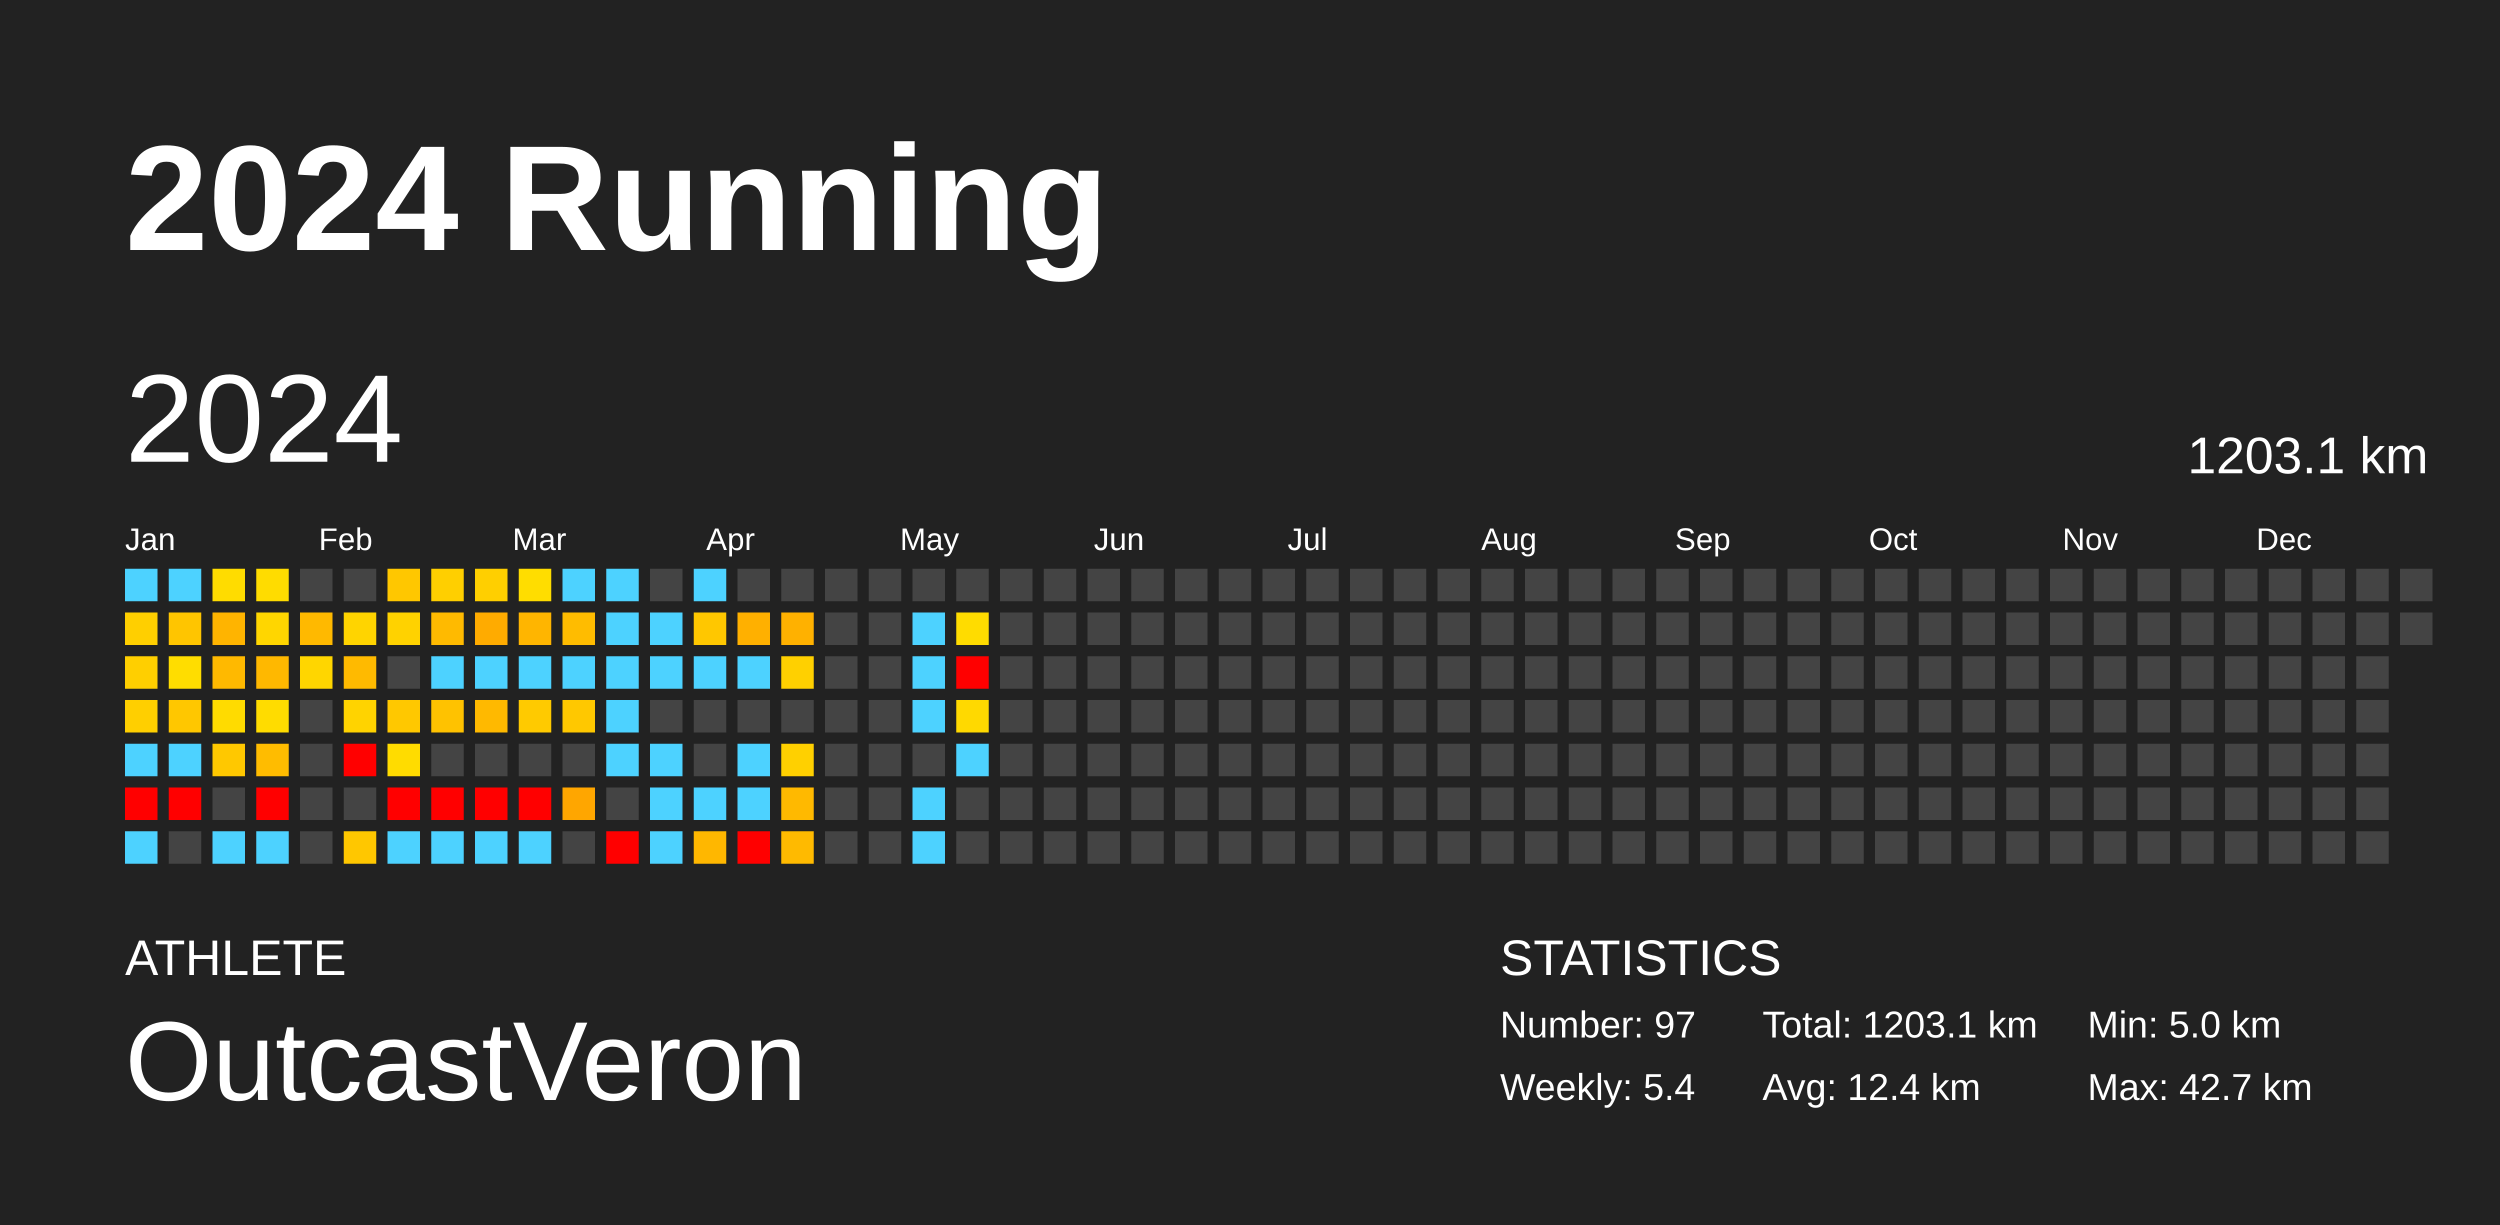
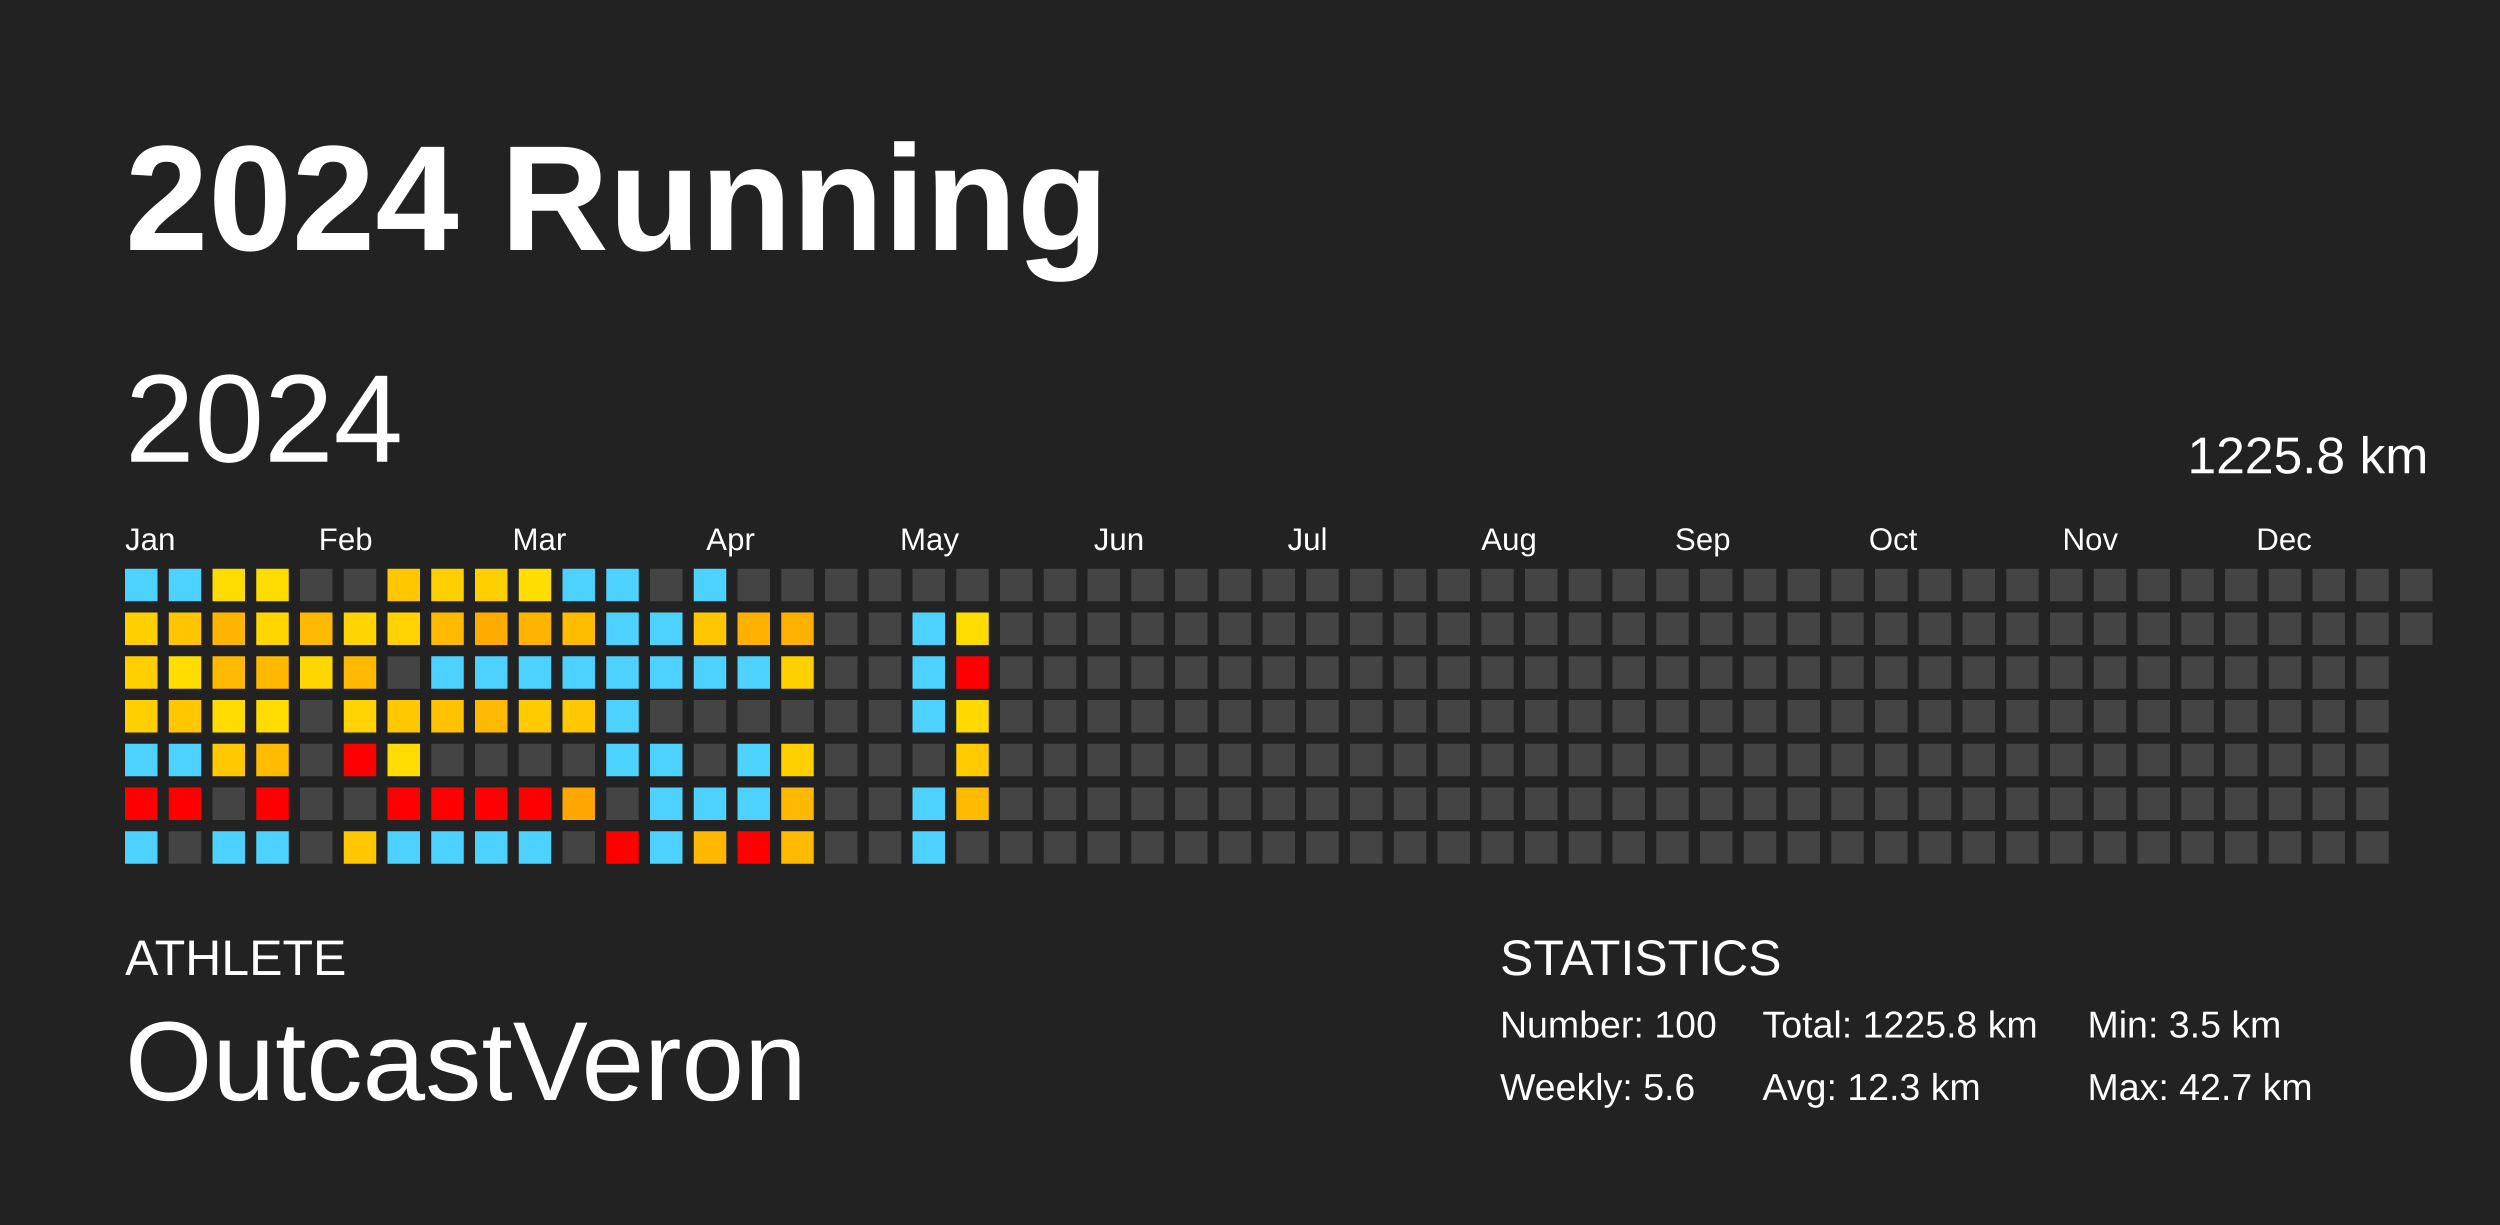
<svg xmlns="http://www.w3.org/2000/svg" baseProfile="full" height="98mm" version="1.1" viewBox="0,0,200,98" width="200mm">
  <defs />
  <rect fill="#222222" height="98" width="200" x="0" y="0" />
  <text fill="#FFFFFF" style="font-size:12px; font-family:Arial; font-weight:bold;" x="10" y="20">2024 Running</text>
  <text fill="#FFFFFF" style="font-size:4px; font-family:Arial" x="10" y="78">ATHLETE</text>
  <text fill="#FFFFFF" style="font-size:9px; font-family:Arial" x="10" y="88">OutcastVeron</text>
  <text fill="#FFFFFF" style="font-size:4px; font-family:Arial" x="120" y="78">STATISTICS</text>
-   <text fill="#FFFFFF" style="font-size:3px; font-family:Arial" x="120" y="83">Number: 97</text>
-   <text fill="#FFFFFF" style="font-size:3px; font-family:Arial" x="120" y="88">Weekly: 5.4</text>
-   <text fill="#FFFFFF" style="font-size:3px; font-family:Arial" x="141" y="83">Total: 1203.1 km</text>
-   <text fill="#FFFFFF" style="font-size:3px; font-family:Arial" x="141" y="88">Avg: 12.4 km</text>
-   <text fill="#FFFFFF" style="font-size:3px; font-family:Arial" x="167" y="83">Min: 5.0 km</text>
+   <text fill="#FFFFFF" style="font-size:3px; font-family:Arial" x="120" y="83">Number: 100</text>
+   <text fill="#FFFFFF" style="font-size:3px; font-family:Arial" x="120" y="88">Weekly: 5.6</text>
+   <text fill="#FFFFFF" style="font-size:3px; font-family:Arial" x="141" y="83">Total: 1225.8 km</text>
+   <text fill="#FFFFFF" style="font-size:3px; font-family:Arial" x="141" y="88">Avg: 12.3 km</text>
+   <text fill="#FFFFFF" style="font-size:3px; font-family:Arial" x="167" y="83">Min: 3.5 km</text>
  <text fill="#FFFFFF" style="font-size:3px; font-family:Arial" x="167" y="88">Max: 42.7 km</text>
  <text dominant-baseline="hanging" fill="#FFFFFF" style="font-size:10.0px; font-family:Arial;" x="10" y="30">2024</text>
-   <text dominant-baseline="hanging" fill="#FFFFFF" style="font-size:4.125px; font-family:Arial;" x="175" y="35">1203.1 km</text>
+   <text dominant-baseline="hanging" fill="#FFFFFF" style="font-size:4.125px; font-family:Arial;" x="175" y="35">1225.8 km</text>
  <text fill="#FFFFFF" style="font-size:2.5px; font-family:Arial" x="10.0" y="44">Jan</text>
  <text fill="#FFFFFF" style="font-size:2.5px; font-family:Arial" x="25.5" y="44">Feb</text>
  <text fill="#FFFFFF" style="font-size:2.5px; font-family:Arial" x="41.0" y="44">Mar</text>
  <text fill="#FFFFFF" style="font-size:2.5px; font-family:Arial" x="56.5" y="44">Apr</text>
  <text fill="#FFFFFF" style="font-size:2.5px; font-family:Arial" x="72.0" y="44">May</text>
  <text fill="#FFFFFF" style="font-size:2.5px; font-family:Arial" x="87.5" y="44">Jun</text>
  <text fill="#FFFFFF" style="font-size:2.5px; font-family:Arial" x="103.0" y="44">Jul</text>
  <text fill="#FFFFFF" style="font-size:2.5px; font-family:Arial" x="118.5" y="44">Aug</text>
  <text fill="#FFFFFF" style="font-size:2.5px; font-family:Arial" x="134.0" y="44">Sep</text>
  <text fill="#FFFFFF" style="font-size:2.5px; font-family:Arial" x="149.5" y="44">Oct</text>
  <text fill="#FFFFFF" style="font-size:2.5px; font-family:Arial" x="165.0" y="44">Nov</text>
  <text fill="#FFFFFF" style="font-size:2.5px; font-family:Arial" x="180.5" y="44">Dec</text>
  <rect fill="#4dd2ff" height="2.6" width="2.6" x="10.0" y="45.5" />
  <rect fill="#ffcf00" height="2.6" width="2.6" x="10.0" y="49.0" />
  <rect fill="#ffcf00" height="2.6" width="2.6" x="10.0" y="52.5" />
  <rect fill="#ffcf00" height="2.6" width="2.6" x="10.0" y="56.0" />
  <rect fill="#4dd2ff" height="2.6" width="2.6" x="10.0" y="59.5" />
  <rect fill="red" height="2.6" width="2.6" x="10.0" y="63.0" />
  <rect fill="#4dd2ff" height="2.6" width="2.6" x="10.0" y="66.5" />
  <rect fill="#4dd2ff" height="2.6" width="2.6" x="13.5" y="45.5" />
  <rect fill="#ffc500" height="2.6" width="2.6" x="13.5" y="49.0" />
  <rect fill="#ffdd00" height="2.6" width="2.6" x="13.5" y="52.5" />
  <rect fill="#ffc700" height="2.6" width="2.6" x="13.5" y="56.0" />
  <rect fill="#4dd2ff" height="2.6" width="2.6" x="13.5" y="59.5" />
  <rect fill="red" height="2.6" width="2.6" x="13.5" y="63.0" />
  <rect fill="#444444" height="2.6" width="2.6" x="13.5" y="66.5" />
  <rect fill="#ffdc00" height="2.6" width="2.6" x="17.0" y="45.5" />
  <rect fill="#ffb400" height="2.6" width="2.6" x="17.0" y="49.0" />
  <rect fill="#ffb900" height="2.6" width="2.6" x="17.0" y="52.5" />
  <rect fill="#ffdb00" height="2.6" width="2.6" x="17.0" y="56.0" />
  <rect fill="#ffc800" height="2.6" width="2.6" x="17.0" y="59.5" />
  <rect fill="#444444" height="2.6" width="2.6" x="17.0" y="63.0" />
  <rect fill="#4dd2ff" height="2.6" width="2.6" x="17.0" y="66.5" />
  <rect fill="#ffdc00" height="2.6" width="2.6" x="20.5" y="45.5" />
  <rect fill="#ffd600" height="2.6" width="2.6" x="20.5" y="49.0" />
  <rect fill="#ffb800" height="2.6" width="2.6" x="20.5" y="52.5" />
  <rect fill="#ffdc00" height="2.6" width="2.6" x="20.5" y="56.0" />
  <rect fill="#ffbc00" height="2.6" width="2.6" x="20.5" y="59.5" />
  <rect fill="red" height="2.6" width="2.6" x="20.5" y="63.0" />
  <rect fill="#4dd2ff" height="2.6" width="2.6" x="20.5" y="66.5" />
  <rect fill="#444444" height="2.6" width="2.6" x="24.0" y="45.5" />
  <rect fill="#ffb900" height="2.6" width="2.6" x="24.0" y="49.0" />
  <rect fill="#ffd600" height="2.6" width="2.6" x="24.0" y="52.5" />
  <rect fill="#444444" height="2.6" width="2.6" x="24.0" y="56.0" />
  <rect fill="#444444" height="2.6" width="2.6" x="24.0" y="59.5" />
  <rect fill="#444444" height="2.6" width="2.6" x="24.0" y="63.0" />
  <rect fill="#444444" height="2.6" width="2.6" x="24.0" y="66.5" />
  <rect fill="#444444" height="2.6" width="2.6" x="27.5" y="45.5" />
  <rect fill="#ffd400" height="2.6" width="2.6" x="27.5" y="49.0" />
  <rect fill="#ffba00" height="2.6" width="2.6" x="27.5" y="52.5" />
  <rect fill="#ffd300" height="2.6" width="2.6" x="27.5" y="56.0" />
  <rect fill="red" height="2.6" width="2.6" x="27.5" y="59.5" />
  <rect fill="#444444" height="2.6" width="2.6" x="27.5" y="63.0" />
  <rect fill="#ffc700" height="2.6" width="2.6" x="27.5" y="66.5" />
  <rect fill="#ffc700" height="2.6" width="2.6" x="31.0" y="45.5" />
  <rect fill="#ffd200" height="2.6" width="2.6" x="31.0" y="49.0" />
  <rect fill="#444444" height="2.6" width="2.6" x="31.0" y="52.5" />
  <rect fill="#ffc800" height="2.6" width="2.6" x="31.0" y="56.0" />
  <rect fill="#ffdc00" height="2.6" width="2.6" x="31.0" y="59.5" />
  <rect fill="red" height="2.6" width="2.6" x="31.0" y="63.0" />
  <rect fill="#4dd2ff" height="2.6" width="2.6" x="31.0" y="66.5" />
  <rect fill="#ffcf00" height="2.6" width="2.6" x="34.5" y="45.5" />
  <rect fill="#ffba00" height="2.6" width="2.6" x="34.5" y="49.0" />
  <rect fill="#4dd2ff" height="2.6" width="2.6" x="34.5" y="52.5" />
  <rect fill="#ffc200" height="2.6" width="2.6" x="34.5" y="56.0" />
  <rect fill="#444444" height="2.6" width="2.6" x="34.5" y="59.5" />
  <rect fill="red" height="2.6" width="2.6" x="34.5" y="63.0" />
  <rect fill="#4dd2ff" height="2.6" width="2.6" x="34.5" y="66.5" />
  <rect fill="#ffcf00" height="2.6" width="2.6" x="38.0" y="45.5" />
  <rect fill="#ffab00" height="2.6" width="2.6" x="38.0" y="49.0" />
  <rect fill="#4dd2ff" height="2.6" width="2.6" x="38.0" y="52.5" />
  <rect fill="#ffb900" height="2.6" width="2.6" x="38.0" y="56.0" />
  <rect fill="#444444" height="2.6" width="2.6" x="38.0" y="59.5" />
  <rect fill="red" height="2.6" width="2.6" x="38.0" y="63.0" />
  <rect fill="#4dd2ff" height="2.6" width="2.6" x="38.0" y="66.5" />
  <rect fill="#ffdd00" height="2.6" width="2.6" x="41.5" y="45.5" />
  <rect fill="#ffb500" height="2.6" width="2.6" x="41.5" y="49.0" />
  <rect fill="#4dd2ff" height="2.6" width="2.6" x="41.5" y="52.5" />
  <rect fill="#ffca00" height="2.6" width="2.6" x="41.5" y="56.0" />
  <rect fill="#444444" height="2.6" width="2.6" x="41.5" y="59.5" />
  <rect fill="red" height="2.6" width="2.6" x="41.5" y="63.0" />
  <rect fill="#4dd2ff" height="2.6" width="2.6" x="41.5" y="66.5" />
  <rect fill="#4dd2ff" height="2.6" width="2.6" x="45.0" y="45.5" />
  <rect fill="#ffbc00" height="2.6" width="2.6" x="45.0" y="49.0" />
  <rect fill="#4dd2ff" height="2.6" width="2.6" x="45.0" y="52.5" />
  <rect fill="#ffc800" height="2.6" width="2.6" x="45.0" y="56.0" />
  <rect fill="#444444" height="2.6" width="2.6" x="45.0" y="59.5" />
  <rect fill="#ffa600" height="2.6" width="2.6" x="45.0" y="63.0" />
  <rect fill="#444444" height="2.6" width="2.6" x="45.0" y="66.5" />
  <rect fill="#4dd2ff" height="2.6" width="2.6" x="48.5" y="45.5" />
  <rect fill="#4dd2ff" height="2.6" width="2.6" x="48.5" y="49.0" />
  <rect fill="#4dd2ff" height="2.6" width="2.6" x="48.5" y="52.5" />
  <rect fill="#4dd2ff" height="2.6" width="2.6" x="48.5" y="56.0" />
  <rect fill="#4dd2ff" height="2.6" width="2.6" x="48.5" y="59.5" />
  <rect fill="#444444" height="2.6" width="2.6" x="48.5" y="63.0" />
  <rect fill="red" height="2.6" width="2.6" x="48.5" y="66.5" />
  <rect fill="#444444" height="2.6" width="2.6" x="52.0" y="45.5" />
  <rect fill="#4dd2ff" height="2.6" width="2.6" x="52.0" y="49.0" />
  <rect fill="#4dd2ff" height="2.6" width="2.6" x="52.0" y="52.5" />
  <rect fill="#444444" height="2.6" width="2.6" x="52.0" y="56.0" />
  <rect fill="#4dd2ff" height="2.6" width="2.6" x="52.0" y="59.5" />
  <rect fill="#4dd2ff" height="2.6" width="2.6" x="52.0" y="63.0" />
  <rect fill="#4dd2ff" height="2.6" width="2.6" x="52.0" y="66.5" />
  <rect fill="#4dd2ff" height="2.6" width="2.6" x="55.5" y="45.5" />
  <rect fill="#ffc700" height="2.6" width="2.6" x="55.5" y="49.0" />
  <rect fill="#4dd2ff" height="2.6" width="2.6" x="55.5" y="52.5" />
  <rect fill="#444444" height="2.6" width="2.6" x="55.5" y="56.0" />
  <rect fill="#444444" height="2.6" width="2.6" x="55.5" y="59.5" />
  <rect fill="#4dd2ff" height="2.6" width="2.6" x="55.5" y="63.0" />
  <rect fill="#ffb700" height="2.6" width="2.6" x="55.5" y="66.5" />
  <rect fill="#444444" height="2.6" width="2.6" x="59.0" y="45.5" />
  <rect fill="#ffb000" height="2.6" width="2.6" x="59.0" y="49.0" />
  <rect fill="#4dd2ff" height="2.6" width="2.6" x="59.0" y="52.5" />
  <rect fill="#444444" height="2.6" width="2.6" x="59.0" y="56.0" />
  <rect fill="#4dd2ff" height="2.6" width="2.6" x="59.0" y="59.5" />
  <rect fill="#4dd2ff" height="2.6" width="2.6" x="59.0" y="63.0" />
  <rect fill="red" height="2.6" width="2.6" x="59.0" y="66.5" />
  <rect fill="#444444" height="2.6" width="2.6" x="62.5" y="45.5" />
  <rect fill="#ffb100" height="2.6" width="2.6" x="62.5" y="49.0" />
  <rect fill="#ffd000" height="2.6" width="2.6" x="62.5" y="52.5" />
  <rect fill="#444444" height="2.6" width="2.6" x="62.5" y="56.0" />
  <rect fill="#ffd000" height="2.6" width="2.6" x="62.5" y="59.5" />
  <rect fill="#ffb900" height="2.6" width="2.6" x="62.5" y="63.0" />
  <rect fill="#ffba00" height="2.6" width="2.6" x="62.5" y="66.5" />
  <rect fill="#444444" height="2.6" width="2.6" x="66.0" y="45.5" />
  <rect fill="#444444" height="2.6" width="2.6" x="66.0" y="49.0" />
  <rect fill="#444444" height="2.6" width="2.6" x="66.0" y="52.5" />
  <rect fill="#444444" height="2.6" width="2.6" x="66.0" y="56.0" />
  <rect fill="#444444" height="2.6" width="2.6" x="66.0" y="59.5" />
  <rect fill="#444444" height="2.6" width="2.6" x="66.0" y="63.0" />
  <rect fill="#444444" height="2.6" width="2.6" x="66.0" y="66.5" />
  <rect fill="#444444" height="2.6" width="2.6" x="69.5" y="45.5" />
  <rect fill="#444444" height="2.6" width="2.6" x="69.5" y="49.0" />
  <rect fill="#444444" height="2.6" width="2.6" x="69.5" y="52.5" />
  <rect fill="#444444" height="2.6" width="2.6" x="69.5" y="56.0" />
  <rect fill="#444444" height="2.6" width="2.6" x="69.5" y="59.5" />
  <rect fill="#444444" height="2.6" width="2.6" x="69.5" y="63.0" />
  <rect fill="#444444" height="2.6" width="2.6" x="69.5" y="66.5" />
  <rect fill="#444444" height="2.6" width="2.6" x="73.0" y="45.5" />
  <rect fill="#4dd2ff" height="2.6" width="2.6" x="73.0" y="49.0" />
  <rect fill="#4dd2ff" height="2.6" width="2.6" x="73.0" y="52.5" />
  <rect fill="#4dd2ff" height="2.6" width="2.6" x="73.0" y="56.0" />
  <rect fill="#444444" height="2.6" width="2.6" x="73.0" y="59.5" />
  <rect fill="#4dd2ff" height="2.6" width="2.6" x="73.0" y="63.0" />
  <rect fill="#4dd2ff" height="2.6" width="2.6" x="73.0" y="66.5" />
  <rect fill="#444444" height="2.6" width="2.6" x="76.5" y="45.5" />
  <rect fill="#ffdc00" height="2.6" width="2.6" x="76.5" y="49.0" />
  <rect fill="red" height="2.6" width="2.6" x="76.5" y="52.5" />
  <rect fill="#ffd900" height="2.6" width="2.6" x="76.5" y="56.0" />
-   <rect fill="#4dd2ff" height="2.6" width="2.6" x="76.5" y="59.5" />
-   <rect fill="#444444" height="2.6" width="2.6" x="76.5" y="63.0" />
+   <rect fill="#ffcb00" height="2.6" width="2.6" x="76.5" y="59.5" />
+   <rect fill="#ffbb00" height="2.6" width="2.6" x="76.5" y="63.0" />
  <rect fill="#444444" height="2.6" width="2.6" x="76.5" y="66.5" />
  <rect fill="#444444" height="2.6" width="2.6" x="80.0" y="45.5" />
  <rect fill="#444444" height="2.6" width="2.6" x="80.0" y="49.0" />
  <rect fill="#444444" height="2.6" width="2.6" x="80.0" y="52.5" />
  <rect fill="#444444" height="2.6" width="2.6" x="80.0" y="56.0" />
  <rect fill="#444444" height="2.6" width="2.6" x="80.0" y="59.5" />
  <rect fill="#444444" height="2.6" width="2.6" x="80.0" y="63.0" />
  <rect fill="#444444" height="2.6" width="2.6" x="80.0" y="66.5" />
  <rect fill="#444444" height="2.6" width="2.6" x="83.5" y="45.5" />
  <rect fill="#444444" height="2.6" width="2.6" x="83.5" y="49.0" />
  <rect fill="#444444" height="2.6" width="2.6" x="83.5" y="52.5" />
  <rect fill="#444444" height="2.6" width="2.6" x="83.5" y="56.0" />
  <rect fill="#444444" height="2.6" width="2.6" x="83.5" y="59.5" />
  <rect fill="#444444" height="2.6" width="2.6" x="83.5" y="63.0" />
  <rect fill="#444444" height="2.6" width="2.6" x="83.5" y="66.5" />
  <rect fill="#444444" height="2.6" width="2.6" x="87.0" y="45.5" />
  <rect fill="#444444" height="2.6" width="2.6" x="87.0" y="49.0" />
  <rect fill="#444444" height="2.6" width="2.6" x="87.0" y="52.5" />
  <rect fill="#444444" height="2.6" width="2.6" x="87.0" y="56.0" />
  <rect fill="#444444" height="2.6" width="2.6" x="87.0" y="59.5" />
  <rect fill="#444444" height="2.6" width="2.6" x="87.0" y="63.0" />
  <rect fill="#444444" height="2.6" width="2.6" x="87.0" y="66.5" />
  <rect fill="#444444" height="2.6" width="2.6" x="90.5" y="45.5" />
  <rect fill="#444444" height="2.6" width="2.6" x="90.5" y="49.0" />
  <rect fill="#444444" height="2.6" width="2.6" x="90.5" y="52.5" />
  <rect fill="#444444" height="2.6" width="2.6" x="90.5" y="56.0" />
  <rect fill="#444444" height="2.6" width="2.6" x="90.5" y="59.5" />
  <rect fill="#444444" height="2.6" width="2.6" x="90.5" y="63.0" />
  <rect fill="#444444" height="2.6" width="2.6" x="90.5" y="66.5" />
  <rect fill="#444444" height="2.6" width="2.6" x="94.0" y="45.5" />
  <rect fill="#444444" height="2.6" width="2.6" x="94.0" y="49.0" />
  <rect fill="#444444" height="2.6" width="2.6" x="94.0" y="52.5" />
  <rect fill="#444444" height="2.6" width="2.6" x="94.0" y="56.0" />
  <rect fill="#444444" height="2.6" width="2.6" x="94.0" y="59.5" />
  <rect fill="#444444" height="2.6" width="2.6" x="94.0" y="63.0" />
  <rect fill="#444444" height="2.6" width="2.6" x="94.0" y="66.5" />
  <rect fill="#444444" height="2.6" width="2.6" x="97.5" y="45.5" />
  <rect fill="#444444" height="2.6" width="2.6" x="97.5" y="49.0" />
  <rect fill="#444444" height="2.6" width="2.6" x="97.5" y="52.5" />
  <rect fill="#444444" height="2.6" width="2.6" x="97.5" y="56.0" />
  <rect fill="#444444" height="2.6" width="2.6" x="97.5" y="59.5" />
  <rect fill="#444444" height="2.6" width="2.6" x="97.5" y="63.0" />
  <rect fill="#444444" height="2.6" width="2.6" x="97.5" y="66.5" />
  <rect fill="#444444" height="2.6" width="2.6" x="101.0" y="45.5" />
  <rect fill="#444444" height="2.6" width="2.6" x="101.0" y="49.0" />
  <rect fill="#444444" height="2.6" width="2.6" x="101.0" y="52.5" />
  <rect fill="#444444" height="2.6" width="2.6" x="101.0" y="56.0" />
  <rect fill="#444444" height="2.6" width="2.6" x="101.0" y="59.5" />
  <rect fill="#444444" height="2.6" width="2.6" x="101.0" y="63.0" />
  <rect fill="#444444" height="2.6" width="2.6" x="101.0" y="66.5" />
  <rect fill="#444444" height="2.6" width="2.6" x="104.5" y="45.5" />
  <rect fill="#444444" height="2.6" width="2.6" x="104.5" y="49.0" />
  <rect fill="#444444" height="2.6" width="2.6" x="104.5" y="52.5" />
  <rect fill="#444444" height="2.6" width="2.6" x="104.5" y="56.0" />
  <rect fill="#444444" height="2.6" width="2.6" x="104.5" y="59.5" />
  <rect fill="#444444" height="2.6" width="2.6" x="104.5" y="63.0" />
  <rect fill="#444444" height="2.6" width="2.6" x="104.5" y="66.5" />
  <rect fill="#444444" height="2.6" width="2.6" x="108.0" y="45.5" />
  <rect fill="#444444" height="2.6" width="2.6" x="108.0" y="49.0" />
  <rect fill="#444444" height="2.6" width="2.6" x="108.0" y="52.5" />
  <rect fill="#444444" height="2.6" width="2.6" x="108.0" y="56.0" />
  <rect fill="#444444" height="2.6" width="2.6" x="108.0" y="59.5" />
  <rect fill="#444444" height="2.6" width="2.6" x="108.0" y="63.0" />
  <rect fill="#444444" height="2.6" width="2.6" x="108.0" y="66.5" />
  <rect fill="#444444" height="2.6" width="2.6" x="111.5" y="45.5" />
  <rect fill="#444444" height="2.6" width="2.6" x="111.5" y="49.0" />
  <rect fill="#444444" height="2.6" width="2.6" x="111.5" y="52.5" />
  <rect fill="#444444" height="2.6" width="2.6" x="111.5" y="56.0" />
  <rect fill="#444444" height="2.6" width="2.6" x="111.5" y="59.5" />
  <rect fill="#444444" height="2.6" width="2.6" x="111.5" y="63.0" />
  <rect fill="#444444" height="2.6" width="2.6" x="111.5" y="66.5" />
  <rect fill="#444444" height="2.6" width="2.6" x="115.0" y="45.5" />
  <rect fill="#444444" height="2.6" width="2.6" x="115.0" y="49.0" />
  <rect fill="#444444" height="2.6" width="2.6" x="115.0" y="52.5" />
  <rect fill="#444444" height="2.6" width="2.6" x="115.0" y="56.0" />
  <rect fill="#444444" height="2.6" width="2.6" x="115.0" y="59.5" />
  <rect fill="#444444" height="2.6" width="2.6" x="115.0" y="63.0" />
  <rect fill="#444444" height="2.6" width="2.6" x="115.0" y="66.5" />
  <rect fill="#444444" height="2.6" width="2.6" x="118.5" y="45.5" />
  <rect fill="#444444" height="2.6" width="2.6" x="118.5" y="49.0" />
  <rect fill="#444444" height="2.6" width="2.6" x="118.5" y="52.5" />
  <rect fill="#444444" height="2.6" width="2.6" x="118.5" y="56.0" />
  <rect fill="#444444" height="2.6" width="2.6" x="118.5" y="59.5" />
  <rect fill="#444444" height="2.6" width="2.6" x="118.5" y="63.0" />
  <rect fill="#444444" height="2.6" width="2.6" x="118.5" y="66.5" />
  <rect fill="#444444" height="2.6" width="2.6" x="122.0" y="45.5" />
  <rect fill="#444444" height="2.6" width="2.6" x="122.0" y="49.0" />
  <rect fill="#444444" height="2.6" width="2.6" x="122.0" y="52.5" />
  <rect fill="#444444" height="2.6" width="2.6" x="122.0" y="56.0" />
  <rect fill="#444444" height="2.6" width="2.6" x="122.0" y="59.5" />
  <rect fill="#444444" height="2.6" width="2.6" x="122.0" y="63.0" />
  <rect fill="#444444" height="2.6" width="2.6" x="122.0" y="66.5" />
  <rect fill="#444444" height="2.6" width="2.6" x="125.5" y="45.5" />
  <rect fill="#444444" height="2.6" width="2.6" x="125.5" y="49.0" />
  <rect fill="#444444" height="2.6" width="2.6" x="125.5" y="52.5" />
  <rect fill="#444444" height="2.6" width="2.6" x="125.5" y="56.0" />
  <rect fill="#444444" height="2.6" width="2.6" x="125.5" y="59.5" />
  <rect fill="#444444" height="2.6" width="2.6" x="125.5" y="63.0" />
  <rect fill="#444444" height="2.6" width="2.6" x="125.5" y="66.5" />
  <rect fill="#444444" height="2.6" width="2.6" x="129.0" y="45.5" />
  <rect fill="#444444" height="2.6" width="2.6" x="129.0" y="49.0" />
  <rect fill="#444444" height="2.6" width="2.6" x="129.0" y="52.5" />
  <rect fill="#444444" height="2.6" width="2.6" x="129.0" y="56.0" />
  <rect fill="#444444" height="2.6" width="2.6" x="129.0" y="59.5" />
  <rect fill="#444444" height="2.6" width="2.6" x="129.0" y="63.0" />
  <rect fill="#444444" height="2.6" width="2.6" x="129.0" y="66.5" />
  <rect fill="#444444" height="2.6" width="2.6" x="132.5" y="45.5" />
  <rect fill="#444444" height="2.6" width="2.6" x="132.5" y="49.0" />
  <rect fill="#444444" height="2.6" width="2.6" x="132.5" y="52.5" />
  <rect fill="#444444" height="2.6" width="2.6" x="132.5" y="56.0" />
  <rect fill="#444444" height="2.6" width="2.6" x="132.5" y="59.5" />
  <rect fill="#444444" height="2.6" width="2.6" x="132.5" y="63.0" />
  <rect fill="#444444" height="2.6" width="2.6" x="132.5" y="66.5" />
  <rect fill="#444444" height="2.6" width="2.6" x="136.0" y="45.5" />
  <rect fill="#444444" height="2.6" width="2.6" x="136.0" y="49.0" />
  <rect fill="#444444" height="2.6" width="2.6" x="136.0" y="52.5" />
  <rect fill="#444444" height="2.6" width="2.6" x="136.0" y="56.0" />
  <rect fill="#444444" height="2.6" width="2.6" x="136.0" y="59.5" />
  <rect fill="#444444" height="2.6" width="2.6" x="136.0" y="63.0" />
  <rect fill="#444444" height="2.6" width="2.6" x="136.0" y="66.5" />
  <rect fill="#444444" height="2.6" width="2.6" x="139.5" y="45.5" />
  <rect fill="#444444" height="2.6" width="2.6" x="139.5" y="49.0" />
  <rect fill="#444444" height="2.6" width="2.6" x="139.5" y="52.5" />
  <rect fill="#444444" height="2.6" width="2.6" x="139.5" y="56.0" />
  <rect fill="#444444" height="2.6" width="2.6" x="139.5" y="59.5" />
  <rect fill="#444444" height="2.6" width="2.6" x="139.5" y="63.0" />
  <rect fill="#444444" height="2.6" width="2.6" x="139.5" y="66.5" />
  <rect fill="#444444" height="2.6" width="2.6" x="143.0" y="45.5" />
  <rect fill="#444444" height="2.6" width="2.6" x="143.0" y="49.0" />
  <rect fill="#444444" height="2.6" width="2.6" x="143.0" y="52.5" />
  <rect fill="#444444" height="2.6" width="2.6" x="143.0" y="56.0" />
  <rect fill="#444444" height="2.6" width="2.6" x="143.0" y="59.5" />
  <rect fill="#444444" height="2.6" width="2.6" x="143.0" y="63.0" />
  <rect fill="#444444" height="2.6" width="2.6" x="143.0" y="66.5" />
  <rect fill="#444444" height="2.6" width="2.6" x="146.5" y="45.5" />
  <rect fill="#444444" height="2.6" width="2.6" x="146.5" y="49.0" />
  <rect fill="#444444" height="2.6" width="2.6" x="146.5" y="52.5" />
  <rect fill="#444444" height="2.6" width="2.6" x="146.5" y="56.0" />
  <rect fill="#444444" height="2.6" width="2.6" x="146.5" y="59.5" />
  <rect fill="#444444" height="2.6" width="2.6" x="146.5" y="63.0" />
  <rect fill="#444444" height="2.6" width="2.6" x="146.5" y="66.5" />
  <rect fill="#444444" height="2.6" width="2.6" x="150.0" y="45.5" />
  <rect fill="#444444" height="2.6" width="2.6" x="150.0" y="49.0" />
  <rect fill="#444444" height="2.6" width="2.6" x="150.0" y="52.5" />
  <rect fill="#444444" height="2.6" width="2.6" x="150.0" y="56.0" />
  <rect fill="#444444" height="2.6" width="2.6" x="150.0" y="59.5" />
  <rect fill="#444444" height="2.6" width="2.6" x="150.0" y="63.0" />
  <rect fill="#444444" height="2.6" width="2.6" x="150.0" y="66.5" />
  <rect fill="#444444" height="2.6" width="2.6" x="153.5" y="45.5" />
  <rect fill="#444444" height="2.6" width="2.6" x="153.5" y="49.0" />
  <rect fill="#444444" height="2.6" width="2.6" x="153.5" y="52.5" />
  <rect fill="#444444" height="2.6" width="2.6" x="153.5" y="56.0" />
  <rect fill="#444444" height="2.6" width="2.6" x="153.5" y="59.5" />
  <rect fill="#444444" height="2.6" width="2.6" x="153.5" y="63.0" />
  <rect fill="#444444" height="2.6" width="2.6" x="153.5" y="66.5" />
  <rect fill="#444444" height="2.6" width="2.6" x="157.0" y="45.5" />
  <rect fill="#444444" height="2.6" width="2.6" x="157.0" y="49.0" />
  <rect fill="#444444" height="2.6" width="2.6" x="157.0" y="52.5" />
  <rect fill="#444444" height="2.6" width="2.6" x="157.0" y="56.0" />
  <rect fill="#444444" height="2.6" width="2.6" x="157.0" y="59.5" />
  <rect fill="#444444" height="2.6" width="2.6" x="157.0" y="63.0" />
  <rect fill="#444444" height="2.6" width="2.6" x="157.0" y="66.5" />
  <rect fill="#444444" height="2.6" width="2.6" x="160.5" y="45.5" />
  <rect fill="#444444" height="2.6" width="2.6" x="160.5" y="49.0" />
  <rect fill="#444444" height="2.6" width="2.6" x="160.5" y="52.5" />
  <rect fill="#444444" height="2.6" width="2.6" x="160.5" y="56.0" />
  <rect fill="#444444" height="2.6" width="2.6" x="160.5" y="59.5" />
  <rect fill="#444444" height="2.6" width="2.6" x="160.5" y="63.0" />
  <rect fill="#444444" height="2.6" width="2.6" x="160.5" y="66.5" />
  <rect fill="#444444" height="2.6" width="2.6" x="164.0" y="45.5" />
  <rect fill="#444444" height="2.6" width="2.6" x="164.0" y="49.0" />
  <rect fill="#444444" height="2.6" width="2.6" x="164.0" y="52.5" />
  <rect fill="#444444" height="2.6" width="2.6" x="164.0" y="56.0" />
  <rect fill="#444444" height="2.6" width="2.6" x="164.0" y="59.5" />
  <rect fill="#444444" height="2.6" width="2.6" x="164.0" y="63.0" />
  <rect fill="#444444" height="2.6" width="2.6" x="164.0" y="66.5" />
  <rect fill="#444444" height="2.6" width="2.6" x="167.5" y="45.5" />
  <rect fill="#444444" height="2.6" width="2.6" x="167.5" y="49.0" />
  <rect fill="#444444" height="2.6" width="2.6" x="167.5" y="52.5" />
  <rect fill="#444444" height="2.6" width="2.6" x="167.5" y="56.0" />
  <rect fill="#444444" height="2.6" width="2.6" x="167.5" y="59.5" />
  <rect fill="#444444" height="2.6" width="2.6" x="167.5" y="63.0" />
  <rect fill="#444444" height="2.6" width="2.6" x="167.5" y="66.5" />
  <rect fill="#444444" height="2.6" width="2.6" x="171.0" y="45.5" />
  <rect fill="#444444" height="2.6" width="2.6" x="171.0" y="49.0" />
  <rect fill="#444444" height="2.6" width="2.6" x="171.0" y="52.5" />
  <rect fill="#444444" height="2.6" width="2.6" x="171.0" y="56.0" />
  <rect fill="#444444" height="2.6" width="2.6" x="171.0" y="59.5" />
  <rect fill="#444444" height="2.6" width="2.6" x="171.0" y="63.0" />
  <rect fill="#444444" height="2.6" width="2.6" x="171.0" y="66.5" />
  <rect fill="#444444" height="2.6" width="2.6" x="174.5" y="45.5" />
  <rect fill="#444444" height="2.6" width="2.6" x="174.5" y="49.0" />
  <rect fill="#444444" height="2.6" width="2.6" x="174.5" y="52.5" />
  <rect fill="#444444" height="2.6" width="2.6" x="174.5" y="56.0" />
  <rect fill="#444444" height="2.6" width="2.6" x="174.5" y="59.5" />
  <rect fill="#444444" height="2.6" width="2.6" x="174.5" y="63.0" />
  <rect fill="#444444" height="2.6" width="2.6" x="174.5" y="66.5" />
  <rect fill="#444444" height="2.6" width="2.6" x="178.0" y="45.5" />
  <rect fill="#444444" height="2.6" width="2.6" x="178.0" y="49.0" />
  <rect fill="#444444" height="2.6" width="2.6" x="178.0" y="52.5" />
  <rect fill="#444444" height="2.6" width="2.6" x="178.0" y="56.0" />
  <rect fill="#444444" height="2.6" width="2.6" x="178.0" y="59.5" />
  <rect fill="#444444" height="2.6" width="2.6" x="178.0" y="63.0" />
  <rect fill="#444444" height="2.6" width="2.6" x="178.0" y="66.5" />
  <rect fill="#444444" height="2.6" width="2.6" x="181.5" y="45.5" />
  <rect fill="#444444" height="2.6" width="2.6" x="181.5" y="49.0" />
  <rect fill="#444444" height="2.6" width="2.6" x="181.5" y="52.5" />
  <rect fill="#444444" height="2.6" width="2.6" x="181.5" y="56.0" />
  <rect fill="#444444" height="2.6" width="2.6" x="181.5" y="59.5" />
  <rect fill="#444444" height="2.6" width="2.6" x="181.5" y="63.0" />
  <rect fill="#444444" height="2.6" width="2.6" x="181.5" y="66.5" />
  <rect fill="#444444" height="2.6" width="2.6" x="185.0" y="45.5" />
  <rect fill="#444444" height="2.6" width="2.6" x="185.0" y="49.0" />
  <rect fill="#444444" height="2.6" width="2.6" x="185.0" y="52.5" />
  <rect fill="#444444" height="2.6" width="2.6" x="185.0" y="56.0" />
  <rect fill="#444444" height="2.6" width="2.6" x="185.0" y="59.5" />
  <rect fill="#444444" height="2.6" width="2.6" x="185.0" y="63.0" />
  <rect fill="#444444" height="2.6" width="2.6" x="185.0" y="66.5" />
  <rect fill="#444444" height="2.6" width="2.6" x="188.5" y="45.5" />
  <rect fill="#444444" height="2.6" width="2.6" x="188.5" y="49.0" />
  <rect fill="#444444" height="2.6" width="2.6" x="188.5" y="52.5" />
  <rect fill="#444444" height="2.6" width="2.6" x="188.5" y="56.0" />
  <rect fill="#444444" height="2.6" width="2.6" x="188.5" y="59.5" />
  <rect fill="#444444" height="2.6" width="2.6" x="188.5" y="63.0" />
  <rect fill="#444444" height="2.6" width="2.6" x="188.5" y="66.5" />
  <rect fill="#444444" height="2.6" width="2.6" x="192.0" y="45.5" />
  <rect fill="#444444" height="2.6" width="2.6" x="192.0" y="49.0" />
</svg>
